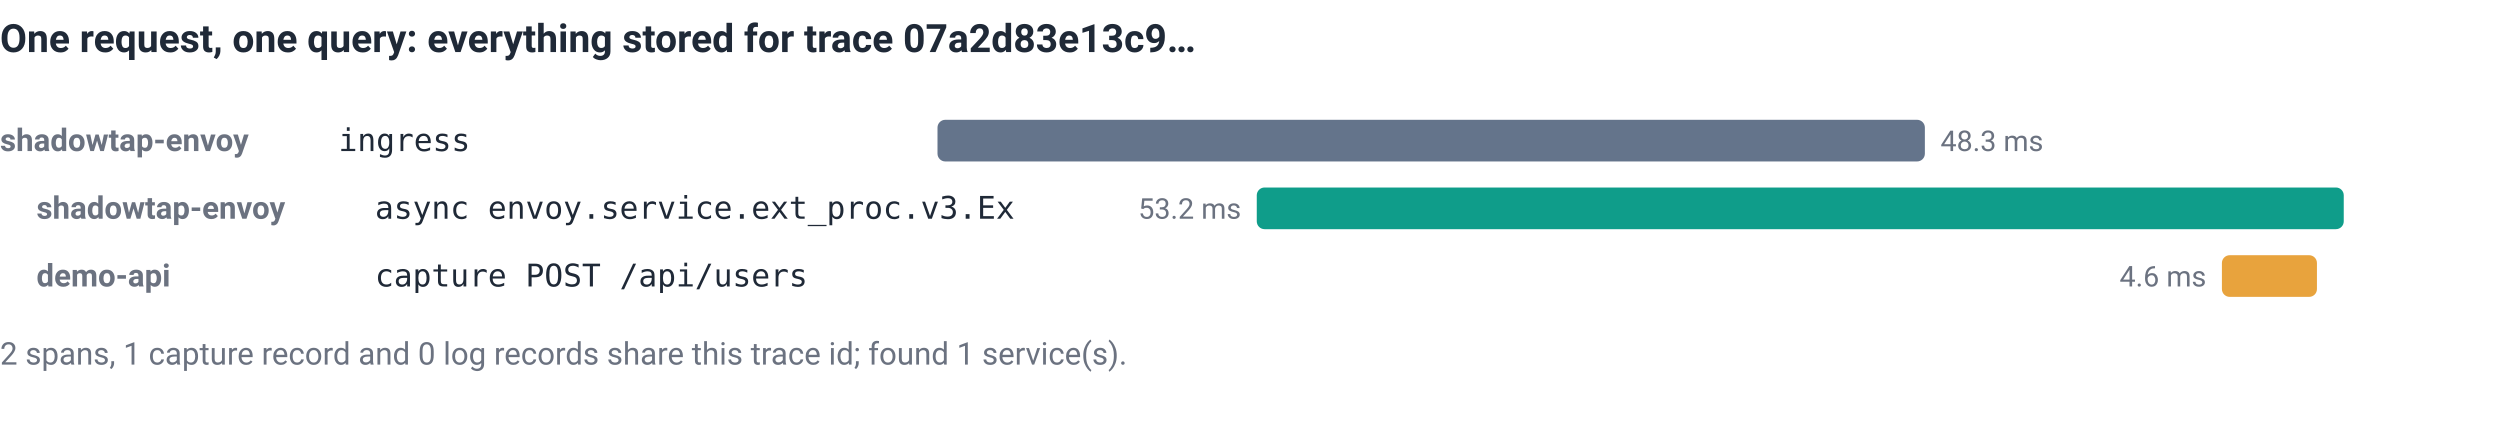
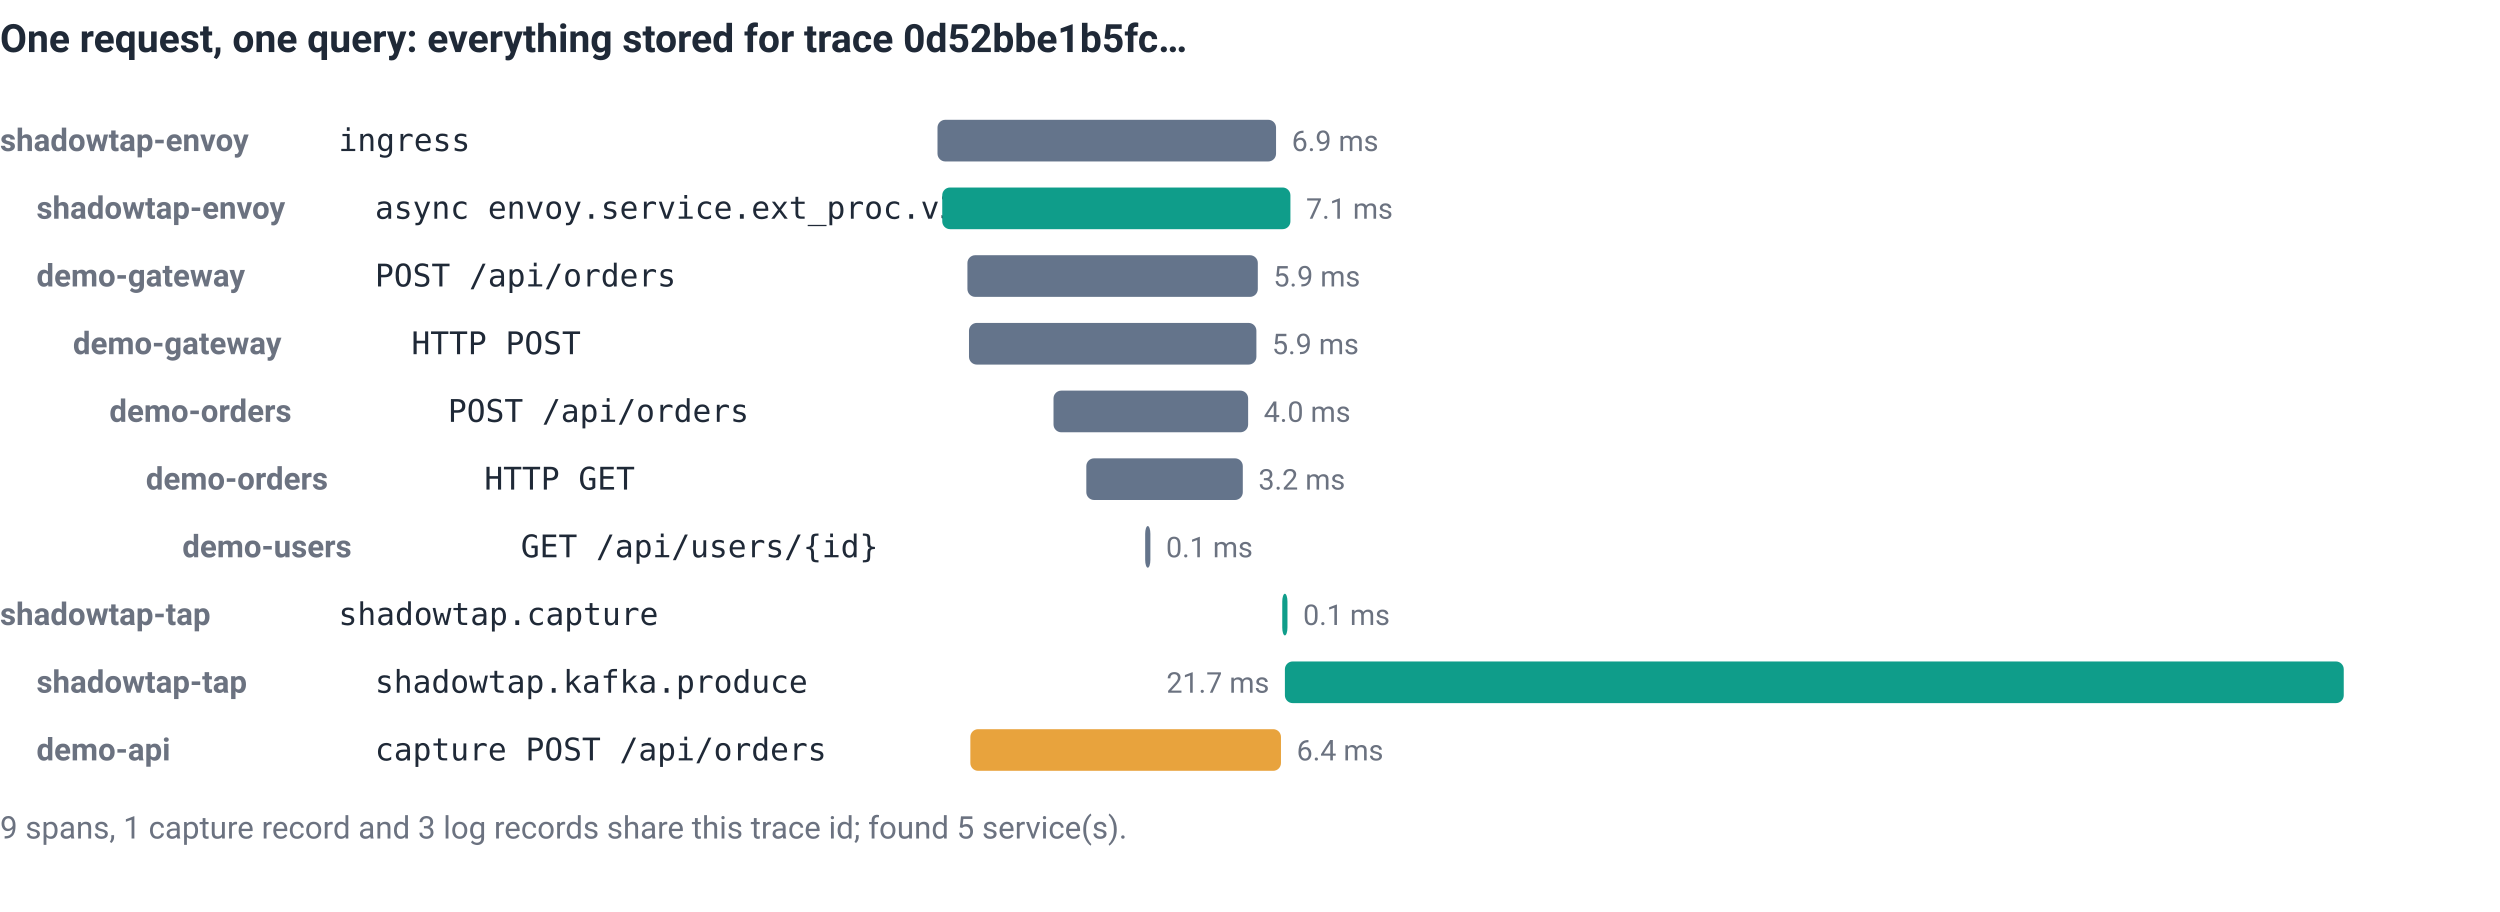
- <svg xmlns="http://www.w3.org/2000/svg" width="960" height="168" viewBox="0 0 960 168" font-family="-apple-system, BlinkMacSystemFont, 'Segoe UI', Roboto, Helvetica, Arial, sans-serif" font-size="14" fill="#1F2937">
-   <text x="0" y="20" font-size="15" font-weight="600" text-anchor="start" fill="#1F2937">One request, one query: everything stored for trace 07a2d83e13c9…</text>
+ <svg xmlns="http://www.w3.org/2000/svg" width="960" height="350" viewBox="0 0 960 350" font-family="-apple-system, BlinkMacSystemFont, 'Segoe UI', Roboto, Helvetica, Arial, sans-serif" font-size="14" fill="#1F2937">
+   <text x="0" y="20" font-size="15" font-weight="600" text-anchor="start" fill="#1F2937">One request, one query: everything stored for trace 0d52bbe1b5fc…</text>
  <text x="0" y="58" font-size="12" font-weight="600" text-anchor="start" fill="#6B7280">shadowtap-envoy</text>
  <text x="130" y="58" font-size="12" font-weight="normal" text-anchor="start" fill="#1F2937" font-family="ui-monospace, SFMono-Regular, Menlo, Consolas, monospace">ingress</text>
-   <rect x="360.0" y="46" width="379.15" height="16" rx="3" fill="#64748B" opacity="1.0" />
-   <text x="745.15" y="58" font-size="11" font-weight="normal" text-anchor="start" fill="#6B7280">48.3 ms</text>
+   <rect x="360.0" y="46" width="130.002" height="16" rx="3" fill="#64748B" opacity="1.0" />
+   <text x="496.002" y="58" font-size="11" font-weight="normal" text-anchor="start" fill="#6B7280">6.9 ms</text>
  <text x="14" y="84" font-size="12" font-weight="600" text-anchor="start" fill="#6B7280">shadowtap-envoy</text>
  <text x="144" y="84" font-size="12" font-weight="normal" text-anchor="start" fill="#1F2937" font-family="ui-monospace, SFMono-Regular, Menlo, Consolas, monospace">async envoy.service.ext_proc.v3.Ex</text>
-   <rect x="482.598" y="72" width="417.402" height="16" rx="3" fill="#0F9D8A" opacity="1.0" />
-   <text x="476.598" y="84" font-size="11" font-weight="normal" text-anchor="end" fill="#6B7280">53.2 ms</text>
-   <text x="14" y="110" font-size="12" font-weight="600" text-anchor="start" fill="#6B7280">demo-api</text>
-   <text x="144" y="110" font-size="12" font-weight="normal" text-anchor="start" fill="#1F2937" font-family="ui-monospace, SFMono-Regular, Menlo, Consolas, monospace">capture POST /api/users</text>
-   <rect x="853.213" y="98" width="36.492" height="16" rx="3" fill="#E8A33D" opacity="1.0" />
-   <text x="847.213" y="110" font-size="11" font-weight="normal" text-anchor="end" fill="#6B7280">4.6 ms</text>
-   <text x="0" y="140" font-size="12" font-weight="normal" text-anchor="start" fill="#6B7280">2 spans, 1 capture record and 0 log records share this trace id; found 1 service(s).</text>
+   <rect x="361.821" y="72" width="133.7" height="16" rx="3" fill="#0F9D8A" opacity="1.0" />
+   <text x="501.521" y="84" font-size="11" font-weight="normal" text-anchor="start" fill="#6B7280">7.1 ms</text>
+   <text x="14" y="110" font-size="12" font-weight="600" text-anchor="start" fill="#6B7280">demo-gateway</text>
+   <text x="144" y="110" font-size="12" font-weight="normal" text-anchor="start" fill="#1F2937" font-family="ui-monospace, SFMono-Regular, Menlo, Consolas, monospace">POST /api/orders</text>
+   <rect x="371.489" y="98" width="111.511" height="16" rx="3" fill="#64748B" opacity="1.0" />
+   <text x="488.999" y="110" font-size="11" font-weight="normal" text-anchor="start" fill="#6B7280">5.9 ms</text>
+   <text x="28" y="136" font-size="12" font-weight="600" text-anchor="start" fill="#6B7280">demo-gateway</text>
+   <text x="158" y="136" font-size="12" font-weight="normal" text-anchor="start" fill="#1F2937" font-family="ui-monospace, SFMono-Regular, Menlo, Consolas, monospace">HTTP POST</text>
+   <rect x="372.09" y="124" width="110.365" height="16" rx="3" fill="#64748B" opacity="1.0" />
+   <text x="488.455" y="136" font-size="11" font-weight="normal" text-anchor="start" fill="#6B7280">5.9 ms</text>
+   <text x="42" y="162" font-size="12" font-weight="600" text-anchor="start" fill="#6B7280">demo-orders</text>
+   <text x="172" y="162" font-size="12" font-weight="normal" text-anchor="start" fill="#1F2937" font-family="ui-monospace, SFMono-Regular, Menlo, Consolas, monospace">POST /api/orders</text>
+   <rect x="404.548" y="150" width="74.735" height="16" rx="3" fill="#64748B" opacity="1.0" />
+   <text x="485.282" y="162" font-size="11" font-weight="normal" text-anchor="start" fill="#6B7280">4.0 ms</text>
+   <text x="56" y="188" font-size="12" font-weight="600" text-anchor="start" fill="#6B7280">demo-orders</text>
+   <text x="186" y="188" font-size="12" font-weight="normal" text-anchor="start" fill="#1F2937" font-family="ui-monospace, SFMono-Regular, Menlo, Consolas, monospace">HTTP GET</text>
+   <rect x="417.144" y="176" width="60.092" height="16" rx="3" fill="#64748B" opacity="1.0" />
+   <text x="483.236" y="188" font-size="11" font-weight="normal" text-anchor="start" fill="#6B7280">3.2 ms</text>
+   <text x="70" y="214" font-size="12" font-weight="600" text-anchor="start" fill="#6B7280">demo-users</text>
+   <text x="200" y="214" font-size="12" font-weight="normal" text-anchor="start" fill="#1F2937" font-family="ui-monospace, SFMono-Regular, Menlo, Consolas, monospace">GET /api/users/{id}</text>
+   <rect x="439.747" y="202" width="2" height="16" rx="3" fill="#64748B" opacity="1.0" />
+   <text x="447.747" y="214" font-size="11" font-weight="normal" text-anchor="start" fill="#6B7280">0.1 ms</text>
+   <text x="0" y="240" font-size="12" font-weight="600" text-anchor="start" fill="#6B7280">shadowtap-tap</text>
+   <text x="130" y="240" font-size="12" font-weight="normal" text-anchor="start" fill="#1F2937" font-family="ui-monospace, SFMono-Regular, Menlo, Consolas, monospace">shadowtap.capture</text>
+   <rect x="492.386" y="228" width="2" height="16" rx="3" fill="#0F9D8A" opacity="1.0" />
+   <text x="500.386" y="240" font-size="11" font-weight="normal" text-anchor="start" fill="#6B7280">0.1 ms</text>
+   <text x="14" y="266" font-size="12" font-weight="600" text-anchor="start" fill="#6B7280">shadowtap-tap</text>
+   <text x="144" y="266" font-size="12" font-weight="normal" text-anchor="start" fill="#1F2937" font-family="ui-monospace, SFMono-Regular, Menlo, Consolas, monospace">shadowtap.kafka.produce</text>
+   <rect x="493.4" y="254" width="406.6" height="16" rx="3" fill="#0F9D8A" opacity="1.0" />
+   <text x="487.4" y="266" font-size="11" font-weight="normal" text-anchor="end" fill="#6B7280">21.7 ms</text>
+   <text x="14" y="292" font-size="12" font-weight="600" text-anchor="start" fill="#6B7280">demo-api</text>
+   <text x="144" y="292" font-size="12" font-weight="normal" text-anchor="start" fill="#1F2937" font-family="ui-monospace, SFMono-Regular, Menlo, Consolas, monospace">capture POST /api/orders</text>
+   <rect x="372.615" y="280" width="119.282" height="16" rx="3" fill="#E8A33D" opacity="1.0" />
+   <text x="497.898" y="292" font-size="11" font-weight="normal" text-anchor="start" fill="#6B7280">6.4 ms</text>
+   <text x="0" y="322" font-size="12" font-weight="normal" text-anchor="start" fill="#6B7280">9 spans, 1 capture record and 3 log records share this trace id; found 5 service(s).</text>
</svg>
